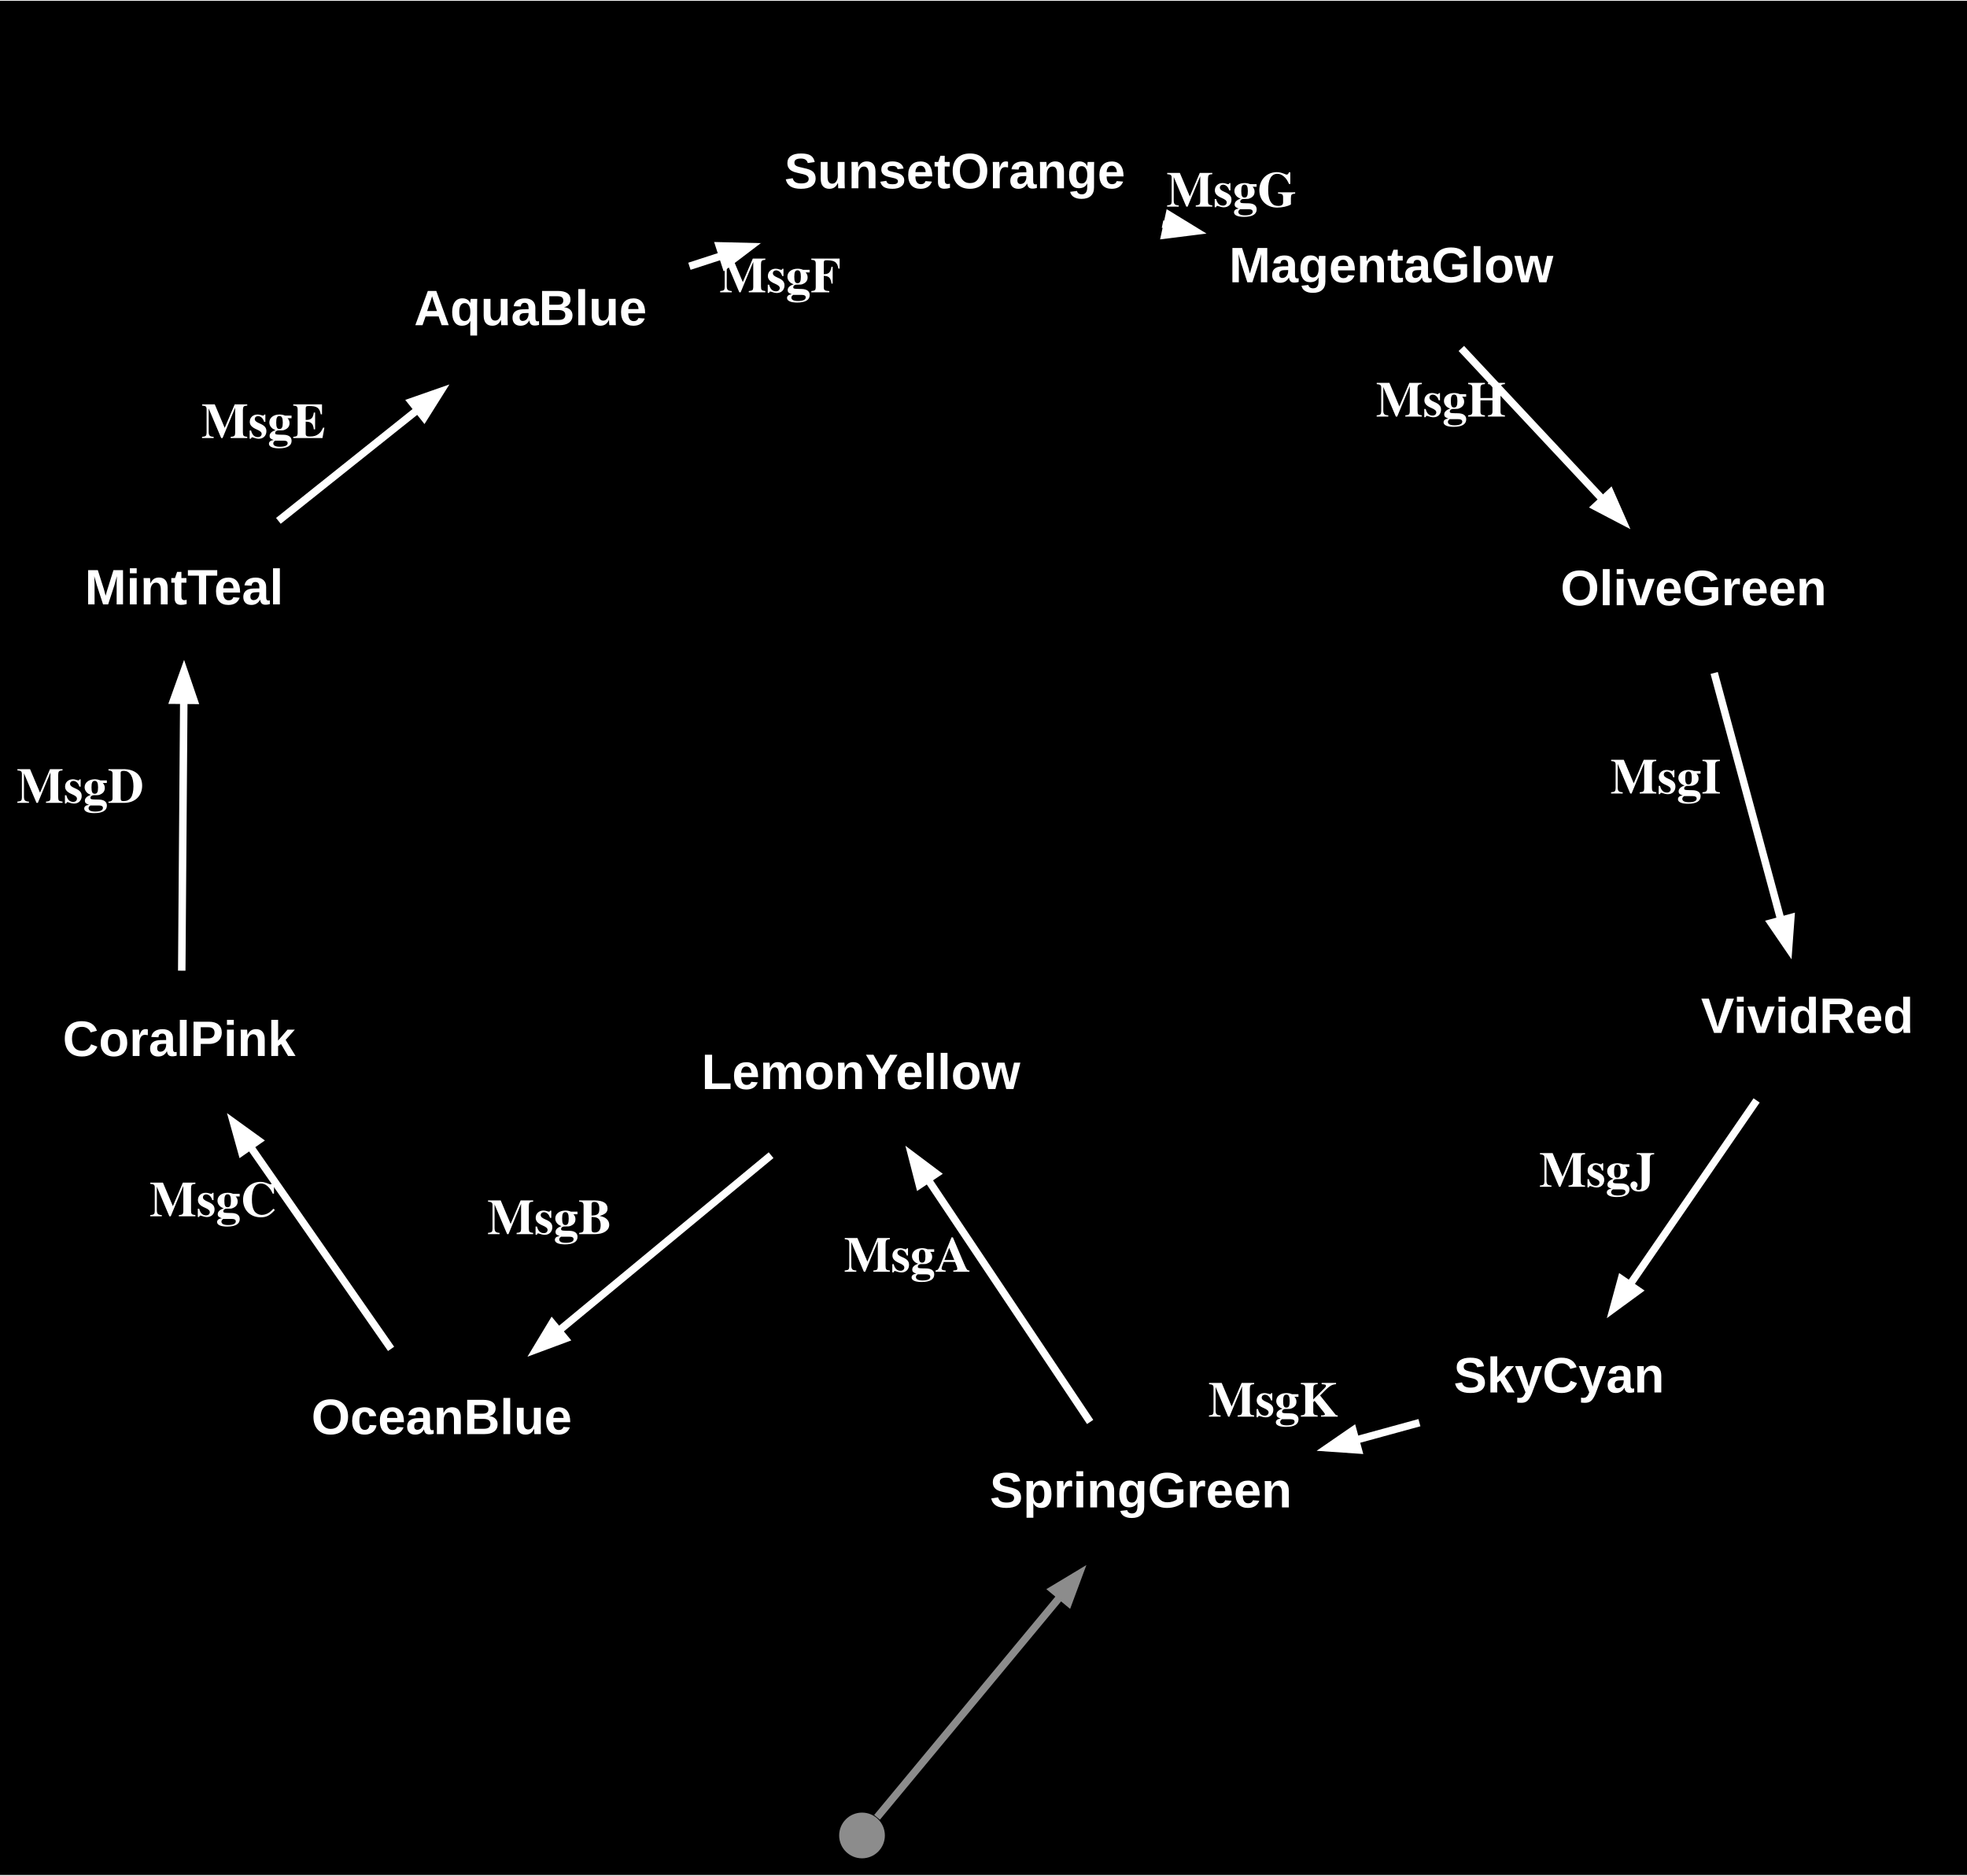
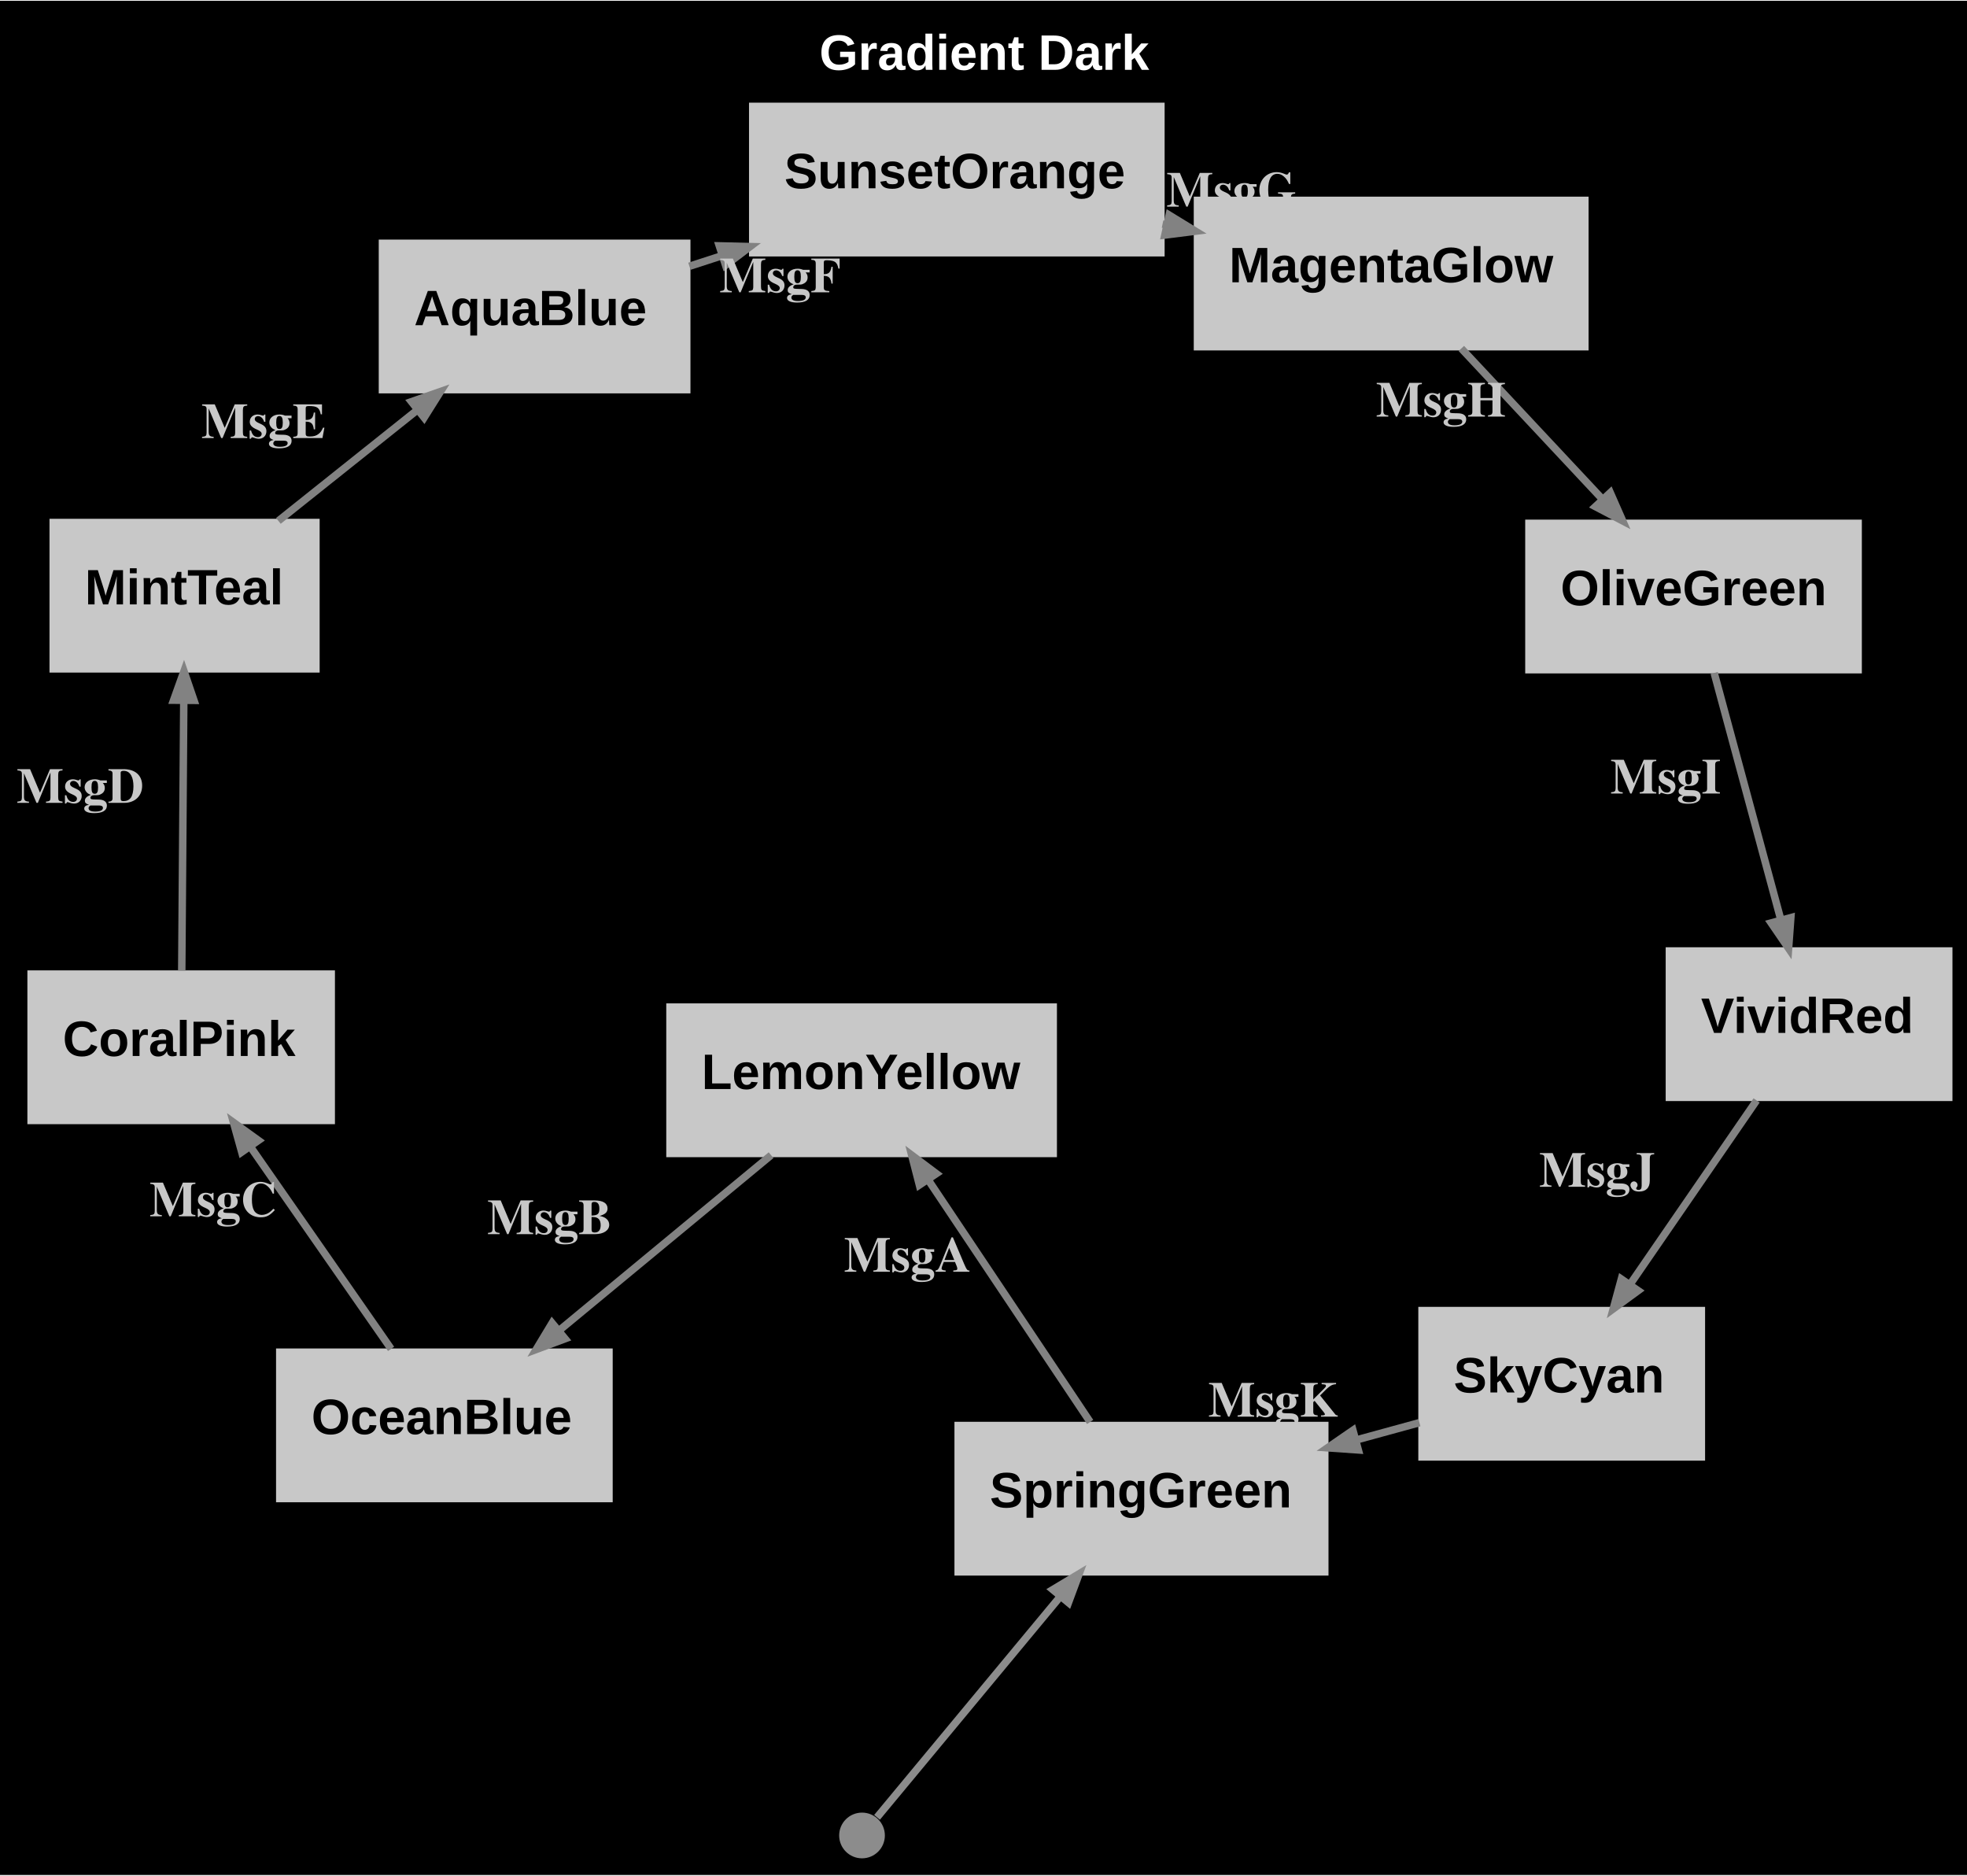
<svg xmlns="http://www.w3.org/2000/svg" width="473pt" height="451pt" viewBox="0.00 0.00 473.28 450.87">
  <g id="graph0" class="graph" transform="scale(1 1) rotate(0) translate(4 446.87)">
    <polygon fill="#000000" stroke="transparent" points="-4,4 -4,-446.87 469.28,-446.87 469.28,4 -4,4" />
-     <text text-anchor="start" x="193.14" y="-430.27" font-family="Arial" font-weight="bold" font-size="12.00">Gradient Dark</text>
+     <text text-anchor="start" x="193.14" y="-430.27" font-family="Arial" font-weight="bold" font-size="12.00" fill="#ffffff">Gradient Dark</text>
    <g id="node1" class="node">
-       <polygon fill="#000000" stroke="black" stroke-width="0" points="315.15,-104.52 226.15,-104.52 226.15,-68.52 315.15,-68.52 315.15,-104.52" />
-       <text text-anchor="start" x="234.15" y="-84.42" font-family="Arial" font-weight="bold" font-size="12.00" fill="#ffffff">SpringGreen</text>
+       <polygon fill="#c8c8c8" stroke="#c8c8c8" points="315.15,-104.52 226.15,-104.52 226.15,-68.52 315.15,-68.52 315.15,-104.52" />
+       <text text-anchor="start" x="234.15" y="-84.42" font-family="Arial" font-weight="bold" font-size="12.00" fill="#000000">SpringGreen</text>
    </g>
    <g id="node3" class="node">
-       <polygon fill="#000000" stroke="black" stroke-width="0" points="249.81,-205.18 156.81,-205.18 156.81,-169.18 249.81,-169.18 249.81,-205.18" />
-       <text text-anchor="start" x="164.81" y="-185.08" font-family="Arial" font-weight="bold" font-size="12.00" fill="#ffffff">LemonYellow</text>
+       <polygon fill="#c8c8c8" stroke="#c8c8c8" points="249.81,-205.18 156.81,-205.18 156.81,-169.18 249.81,-169.18 249.81,-205.18" />
+       <text text-anchor="start" x="164.81" y="-185.08" font-family="Arial" font-weight="bold" font-size="12.00" fill="#000000">LemonYellow</text>
    </g>
    <g id="edge2" class="edge">
-       <path fill="none" stroke="#ffffff" stroke-width="1.8" d="M258.3,-104.98C247.41,-121.26 231.47,-145.09 219.55,-162.9" />
-       <polygon fill="#ffffff" stroke="#ffffff" stroke-width="1.8" points="217.21,-161.99 215.36,-169.17 221.29,-164.72 217.21,-161.99" />
-       <text text-anchor="start" x="199.07" y="-141.12" font-family="Times,serif" font-weight="bold" font-size="12.00" fill="#ffffff">MsgA</text>
+       <path fill="none" stroke="#828282" stroke-width="1.8" d="M258.3,-104.98C247.41,-121.26 231.47,-145.09 219.55,-162.9" />
+       <polygon fill="#828282" stroke="#828282" stroke-width="1.8" points="217.21,-161.99 215.36,-169.17 221.29,-164.72 217.21,-161.99" />
+       <text text-anchor="start" x="199.07" y="-141.12" font-family="Times,serif" font-weight="bold" font-size="12.00" fill="#c8c8c8">MsgA</text>
    </g>
    <g id="node2" class="node">
      <ellipse fill="#8c8c8c" stroke="black" stroke-width="0" cx="203.41" cy="-5.5" rx="5.5" ry="5.5" />
    </g>
    <g id="edge1" class="edge">
      <path fill="none" stroke="#8c8c8c" stroke-width="1.8" d="M207.02,-9.86C215.18,-19.69 235.52,-44.19 251.02,-62.87" />
      <polygon fill="#8c8c8c" stroke="#8c8c8c" stroke-width="1.8" points="249.31,-64.64 255.66,-68.46 253.08,-61.51 249.31,-64.64" />
    </g>
    <g id="node4" class="node">
-       <polygon fill="#000000" stroke="black" stroke-width="0" points="142.92,-122.16 62.92,-122.16 62.92,-86.16 142.92,-86.16 142.92,-122.16" />
-       <text text-anchor="start" x="70.92" y="-102.06" font-family="Arial" font-weight="bold" font-size="12.00" fill="#ffffff">OceanBlue</text>
+       <polygon fill="#c8c8c8" stroke="#c8c8c8" points="142.92,-122.16 62.92,-122.16 62.92,-86.16 142.92,-86.16 142.92,-122.16" />
+       <text text-anchor="start" x="70.92" y="-102.06" font-family="Arial" font-weight="bold" font-size="12.00" fill="#000000">OceanBlue</text>
    </g>
    <g id="edge3" class="edge">
-       <path fill="none" stroke="#ffffff" stroke-width="1.8" d="M181.53,-169.16C166.63,-156.85 146.76,-140.41 130.73,-127.15" />
-       <polygon fill="#ffffff" stroke="#ffffff" stroke-width="1.8" points="131.96,-125 125.01,-122.42 128.84,-128.77 131.96,-125" />
-       <text text-anchor="start" x="113.24" y="-150.17" font-family="Times,serif" font-weight="bold" font-size="12.00" fill="#ffffff">MsgB</text>
+       <path fill="none" stroke="#828282" stroke-width="1.8" d="M181.53,-169.16C166.63,-156.85 146.76,-140.41 130.73,-127.15" />
+       <polygon fill="#828282" stroke="#828282" stroke-width="1.8" points="131.96,-125 125.01,-122.42 128.84,-128.77 131.96,-125" />
+       <text text-anchor="start" x="113.24" y="-150.17" font-family="Times,serif" font-weight="bold" font-size="12.00" fill="#c8c8c8">MsgB</text>
    </g>
    <g id="node5" class="node">
-       <polygon fill="#000000" stroke="black" stroke-width="0" points="76.09,-213.12 3.09,-213.12 3.09,-177.12 76.09,-177.12 76.09,-213.12" />
-       <text text-anchor="start" x="11.09" y="-193.02" font-family="Arial" font-weight="bold" font-size="12.00" fill="#ffffff">CoralPink</text>
+       <polygon fill="#c8c8c8" stroke="#c8c8c8" points="76.09,-213.12 3.09,-213.12 3.09,-177.12 76.09,-177.12 76.09,-213.12" />
+       <text text-anchor="start" x="11.09" y="-193.02" font-family="Arial" font-weight="bold" font-size="12.00" fill="#000000">CoralPink</text>
    </g>
    <g id="edge4" class="edge">
-       <path fill="none" stroke="#ffffff" stroke-width="1.8" d="M90.1,-122.56C80.34,-136.59 66.82,-156.01 56.22,-171.23" />
-       <polygon fill="#ffffff" stroke="#ffffff" stroke-width="1.8" points="54.16,-169.91 52.17,-177.05 58.18,-172.71 54.16,-169.91" />
-       <text text-anchor="start" x="31.97" y="-154.45" font-family="Times,serif" font-weight="bold" font-size="12.00" fill="#ffffff">MsgC</text>
+       <path fill="none" stroke="#828282" stroke-width="1.8" d="M90.1,-122.56C80.34,-136.59 66.82,-156.01 56.22,-171.23" />
+       <polygon fill="#828282" stroke="#828282" stroke-width="1.8" points="54.16,-169.91 52.17,-177.05 58.18,-172.71 54.16,-169.91" />
+       <text text-anchor="start" x="31.97" y="-154.45" font-family="Times,serif" font-weight="bold" font-size="12.00" fill="#c8c8c8">MsgC</text>
    </g>
    <g id="node6" class="node">
-       <polygon fill="#000000" stroke="black" stroke-width="0" points="72.41,-321.76 8.41,-321.76 8.41,-285.76 72.41,-285.76 72.41,-321.76" />
-       <text text-anchor="start" x="16.41" y="-301.66" font-family="Arial" font-weight="bold" font-size="12.00" fill="#ffffff">MintTeal</text>
+       <polygon fill="#c8c8c8" stroke="#c8c8c8" points="72.41,-321.76 8.41,-321.76 8.41,-285.76 72.41,-285.76 72.41,-321.76" />
+       <text text-anchor="start" x="16.41" y="-301.66" font-family="Arial" font-weight="bold" font-size="12.00" fill="#000000">MintTeal</text>
    </g>
    <g id="edge5" class="edge">
-       <path fill="none" stroke="#ffffff" stroke-width="1.8" d="M39.73,-213.55C39.86,-231.37 40.07,-258.52 40.22,-278.38" />
-       <polygon fill="#ffffff" stroke="#ffffff" stroke-width="1.8" points="37.77,-278.62 40.27,-285.6 42.67,-278.58 37.77,-278.62" />
-       <text text-anchor="start" x="0" y="-253.92" font-family="Times,serif" font-weight="bold" font-size="12.00" fill="#ffffff">MsgD</text>
+       <path fill="none" stroke="#828282" stroke-width="1.8" d="M39.73,-213.55C39.86,-231.37 40.07,-258.52 40.22,-278.38" />
+       <polygon fill="#828282" stroke="#828282" stroke-width="1.8" points="37.77,-278.62 40.27,-285.6 42.67,-278.58 37.77,-278.62" />
+       <text text-anchor="start" x="0" y="-253.92" font-family="Times,serif" font-weight="bold" font-size="12.00" fill="#c8c8c8">MsgD</text>
    </g>
    <g id="node7" class="node">
-       <polygon fill="#000000" stroke="black" stroke-width="0" points="161.63,-388.93 87.63,-388.93 87.63,-352.93 161.63,-352.93 161.63,-388.93" />
-       <text text-anchor="start" x="95.63" y="-368.83" font-family="Arial" font-weight="bold" font-size="12.00" fill="#ffffff">AquaBlue</text>
+       <polygon fill="#c8c8c8" stroke="#c8c8c8" points="161.63,-388.93 87.63,-388.93 87.63,-352.93 161.63,-352.93 161.63,-388.93" />
+       <text text-anchor="start" x="95.63" y="-368.83" font-family="Arial" font-weight="bold" font-size="12.00" fill="#000000">AquaBlue</text>
    </g>
    <g id="edge6" class="edge">
-       <path fill="none" stroke="#ffffff" stroke-width="1.8" d="M62.98,-321.76C73.27,-329.97 85.56,-339.77 96.45,-348.46" />
-       <polygon fill="#ffffff" stroke="#ffffff" stroke-width="1.8" points="95,-350.43 102,-352.88 98.05,-346.6 95,-350.43" />
-       <text text-anchor="start" x="44.44" y="-341.68" font-family="Times,serif" font-weight="bold" font-size="12.00" fill="#ffffff">MsgE</text>
+       <path fill="none" stroke="#828282" stroke-width="1.8" d="M62.98,-321.76C73.27,-329.97 85.56,-339.77 96.45,-348.46" />
+       <polygon fill="#828282" stroke="#828282" stroke-width="1.8" points="95,-350.43 102,-352.88 98.05,-346.6 95,-350.43" />
+       <text text-anchor="start" x="44.44" y="-341.68" font-family="Times,serif" font-weight="bold" font-size="12.00" fill="#c8c8c8">MsgE</text>
    </g>
    <g id="node8" class="node">
-       <polygon fill="#000000" stroke="black" stroke-width="0" points="275.72,-421.87 176.72,-421.87 176.72,-385.87 275.72,-385.87 275.72,-421.87" />
-       <text text-anchor="start" x="184.72" y="-401.77" font-family="Arial" font-weight="bold" font-size="12.00" fill="#ffffff">SunsetOrange</text>
+       <polygon fill="#c8c8c8" stroke="#c8c8c8" points="275.72,-421.87 176.72,-421.87 176.72,-385.87 275.72,-385.87 275.72,-421.87" />
+       <text text-anchor="start" x="184.72" y="-401.77" font-family="Arial" font-weight="bold" font-size="12.00" fill="#000000">SunsetOrange</text>
    </g>
    <g id="edge7" class="edge">
-       <path fill="none" stroke="#ffffff" stroke-width="1.8" d="M161.88,-383.01C164.41,-383.83 166.99,-384.67 169.58,-385.51" />
-       <polygon fill="#ffffff" stroke="#ffffff" stroke-width="1.8" points="169.07,-387.92 176.48,-387.74 170.58,-383.26 169.07,-387.92" />
-       <text text-anchor="start" x="169.1" y="-376.75" font-family="Times,serif" font-weight="bold" font-size="12.00" fill="#ffffff">MsgF</text>
+       <path fill="none" stroke="#828282" stroke-width="1.8" d="M161.88,-383.01C164.41,-383.83 166.99,-384.67 169.58,-385.51" />
+       <polygon fill="#828282" stroke="#828282" stroke-width="1.8" points="169.07,-387.92 176.48,-387.74 170.58,-383.26 169.07,-387.92" />
+       <text text-anchor="start" x="169.1" y="-376.75" font-family="Times,serif" font-weight="bold" font-size="12.00" fill="#c8c8c8">MsgF</text>
    </g>
    <g id="node9" class="node">
-       <polygon fill="#000000" stroke="black" stroke-width="0" points="377.73,-399.26 283.73,-399.26 283.73,-363.26 377.73,-363.26 377.73,-399.26" />
-       <text text-anchor="start" x="291.73" y="-379.16" font-family="Arial" font-weight="bold" font-size="12.00" fill="#ffffff">MagentaGlow</text>
+       <polygon fill="#c8c8c8" stroke="#c8c8c8" points="377.73,-399.26 283.73,-399.26 283.73,-363.26 377.73,-363.26 377.73,-399.26" />
+       <text text-anchor="start" x="291.73" y="-379.16" font-family="Arial" font-weight="bold" font-size="12.00" fill="#000000">MagentaGlow</text>
    </g>
    <g id="edge8" class="edge">
-       <path fill="none" stroke="#ffffff" stroke-width="1.8" d="M275.72,-393.16C276.05,-393.09 276.38,-393.02 276.71,-392.95" />
-       <polygon fill="#ffffff" stroke="#ffffff" stroke-width="1.8" points="277.32,-395.32 283.64,-391.45 276.28,-390.53 277.32,-395.32" />
-       <text text-anchor="start" x="276.65" y="-397.36" font-family="Times,serif" font-weight="bold" font-size="12.00" fill="#ffffff">MsgG</text>
+       <path fill="none" stroke="#828282" stroke-width="1.8" d="M275.72,-393.16C276.05,-393.09 276.38,-393.02 276.71,-392.95" />
+       <polygon fill="#828282" stroke="#828282" stroke-width="1.8" points="277.32,-395.32 283.64,-391.45 276.28,-390.53 277.32,-395.32" />
+       <text text-anchor="start" x="276.65" y="-397.36" font-family="Times,serif" font-weight="bold" font-size="12.00" fill="#c8c8c8">MsgG</text>
    </g>
    <g id="node10" class="node">
-       <polygon fill="#000000" stroke="black" stroke-width="0" points="443.48,-321.56 363.48,-321.56 363.48,-285.56 443.48,-285.56 443.48,-321.56" />
-       <text text-anchor="start" x="371.48" y="-301.46" font-family="Arial" font-weight="bold" font-size="12.00" fill="#ffffff">OliveGreen</text>
+       <polygon fill="#c8c8c8" stroke="#c8c8c8" points="443.48,-321.56 363.48,-321.56 363.48,-285.56 443.48,-285.56 443.48,-321.56" />
+       <text text-anchor="start" x="371.48" y="-301.46" font-family="Arial" font-weight="bold" font-size="12.00" fill="#000000">OliveGreen</text>
    </g>
    <g id="edge9" class="edge">
-       <path fill="none" stroke="#ffffff" stroke-width="1.8" d="M347.61,-363.24C357.72,-352.43 370.7,-338.57 381.6,-326.93" />
-       <polygon fill="#ffffff" stroke="#ffffff" stroke-width="1.8" points="383.45,-328.54 386.44,-321.75 379.87,-325.19 383.45,-328.54" />
-       <text text-anchor="start" x="327.07" y="-346.85" font-family="Times,serif" font-weight="bold" font-size="12.00" fill="#ffffff">MsgH</text>
+       <path fill="none" stroke="#828282" stroke-width="1.8" d="M347.61,-363.24C357.72,-352.43 370.7,-338.57 381.6,-326.93" />
+       <polygon fill="#828282" stroke="#828282" stroke-width="1.8" points="383.45,-328.54 386.44,-321.75 379.87,-325.19 383.45,-328.54" />
+       <text text-anchor="start" x="327.07" y="-346.85" font-family="Times,serif" font-weight="bold" font-size="12.00" fill="#c8c8c8">MsgH</text>
    </g>
    <g id="node11" class="node">
-       <polygon fill="#000000" stroke="black" stroke-width="0" points="465.28,-218.68 397.28,-218.68 397.28,-182.68 465.28,-182.68 465.28,-218.68" />
-       <text text-anchor="start" x="405.28" y="-198.58" font-family="Arial" font-weight="bold" font-size="12.00" fill="#ffffff">VividRed</text>
+       <polygon fill="#c8c8c8" stroke="#c8c8c8" points="465.28,-218.68 397.28,-218.68 397.28,-182.68 465.28,-182.68 465.28,-218.68" />
+       <text text-anchor="start" x="405.28" y="-198.58" font-family="Arial" font-weight="bold" font-size="12.00" fill="#000000">VividRed</text>
    </g>
    <g id="edge10" class="edge">
-       <path fill="none" stroke="#ffffff" stroke-width="1.8" d="M408.45,-285.17C412.91,-268.64 419.52,-244.21 424.47,-225.87" />
-       <polygon fill="#ffffff" stroke="#ffffff" stroke-width="1.8" points="426.89,-226.31 426.35,-218.91 422.16,-225.03 426.89,-226.31" />
-       <text text-anchor="start" x="383.47" y="-256.17" font-family="Times,serif" font-weight="bold" font-size="12.00" fill="#ffffff">MsgI</text>
+       <path fill="none" stroke="#828282" stroke-width="1.8" d="M408.45,-285.17C412.91,-268.64 419.52,-244.21 424.47,-225.87" />
+       <polygon fill="#828282" stroke="#828282" stroke-width="1.8" points="426.89,-226.31 426.35,-218.91 422.16,-225.03 426.89,-226.31" />
+       <text text-anchor="start" x="383.47" y="-256.17" font-family="Times,serif" font-weight="bold" font-size="12.00" fill="#c8c8c8">MsgI</text>
    </g>
    <g id="node12" class="node">
-       <polygon fill="#000000" stroke="black" stroke-width="0" points="405.76,-132.17 337.76,-132.17 337.76,-96.17 405.76,-96.17 405.76,-132.17" />
-       <text text-anchor="start" x="345.76" y="-112.07" font-family="Arial" font-weight="bold" font-size="12.00" fill="#ffffff">SkyCyan</text>
+       <polygon fill="#c8c8c8" stroke="#c8c8c8" points="405.76,-132.17 337.76,-132.17 337.76,-96.17 405.76,-96.17 405.76,-132.17" />
+       <text text-anchor="start" x="345.76" y="-112.07" font-family="Arial" font-weight="bold" font-size="12.00" fill="#000000">SkyCyan</text>
    </g>
    <g id="edge11" class="edge">
-       <path fill="none" stroke="#ffffff" stroke-width="1.8" d="M418.66,-182.33C409.84,-169.52 397.97,-152.27 388.39,-138.34" />
-       <polygon fill="#ffffff" stroke="#ffffff" stroke-width="1.8" points="390.15,-136.57 384.16,-132.19 386.11,-139.35 390.15,-136.57" />
-       <text text-anchor="start" x="366.34" y="-161.56" font-family="Times,serif" font-weight="bold" font-size="12.00" fill="#ffffff">MsgJ</text>
+       <path fill="none" stroke="#828282" stroke-width="1.8" d="M418.66,-182.33C409.84,-169.52 397.97,-152.27 388.39,-138.34" />
+       <polygon fill="#828282" stroke="#828282" stroke-width="1.8" points="390.15,-136.57 384.16,-132.19 386.11,-139.35 390.15,-136.57" />
+       <text text-anchor="start" x="366.34" y="-161.56" font-family="Times,serif" font-weight="bold" font-size="12.00" fill="#c8c8c8">MsgJ</text>
    </g>
    <g id="edge12" class="edge">
-       <path fill="none" stroke="#ffffff" stroke-width="1.8" d="M337.53,-104.81C332.65,-103.47 327.53,-102.08 322.41,-100.67" />
-       <polygon fill="#ffffff" stroke="#ffffff" stroke-width="1.8" points="322.82,-98.25 315.42,-98.76 321.53,-102.97 322.82,-98.25" />
-       <text text-anchor="start" x="286.72" y="-106.26" font-family="Times,serif" font-weight="bold" font-size="12.00" fill="#ffffff">MsgK</text>
+       <path fill="none" stroke="#828282" stroke-width="1.8" d="M337.53,-104.81C332.65,-103.47 327.53,-102.08 322.41,-100.67" />
+       <polygon fill="#828282" stroke="#828282" stroke-width="1.8" points="322.82,-98.25 315.42,-98.76 321.53,-102.97 322.82,-98.25" />
+       <text text-anchor="start" x="286.72" y="-106.26" font-family="Times,serif" font-weight="bold" font-size="12.00" fill="#c8c8c8">MsgK</text>
    </g>
  </g>
</svg>
